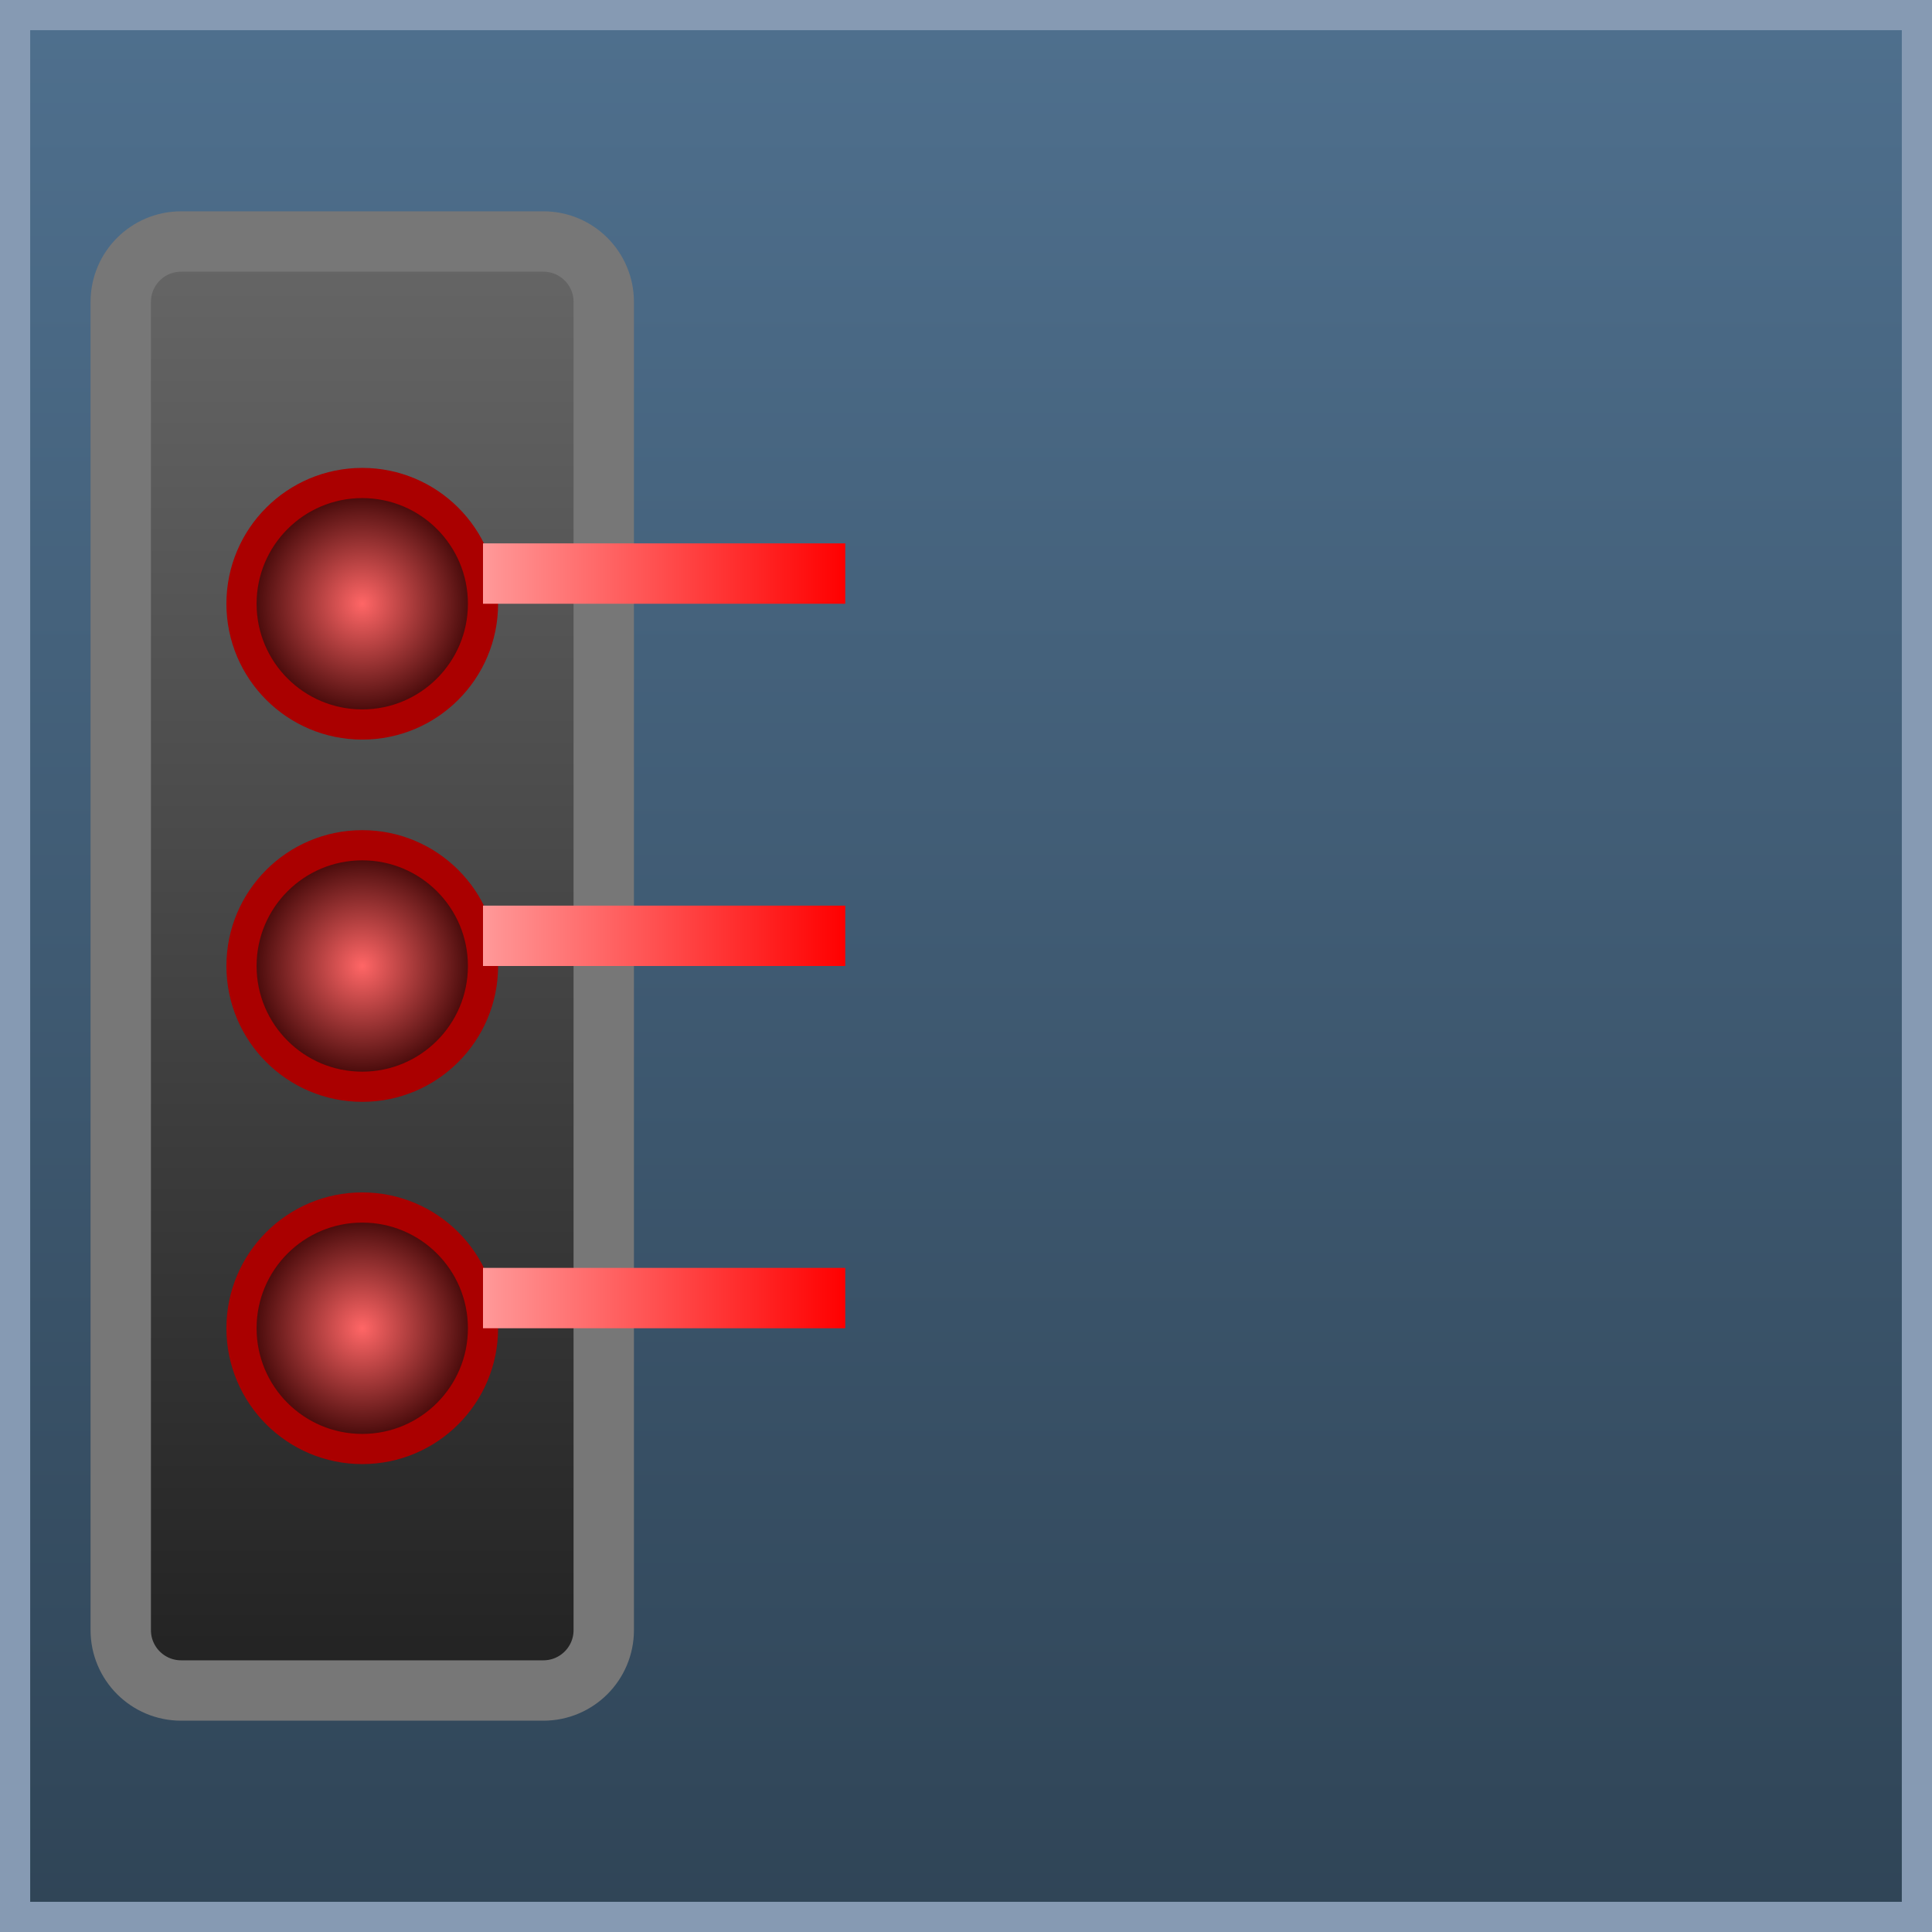
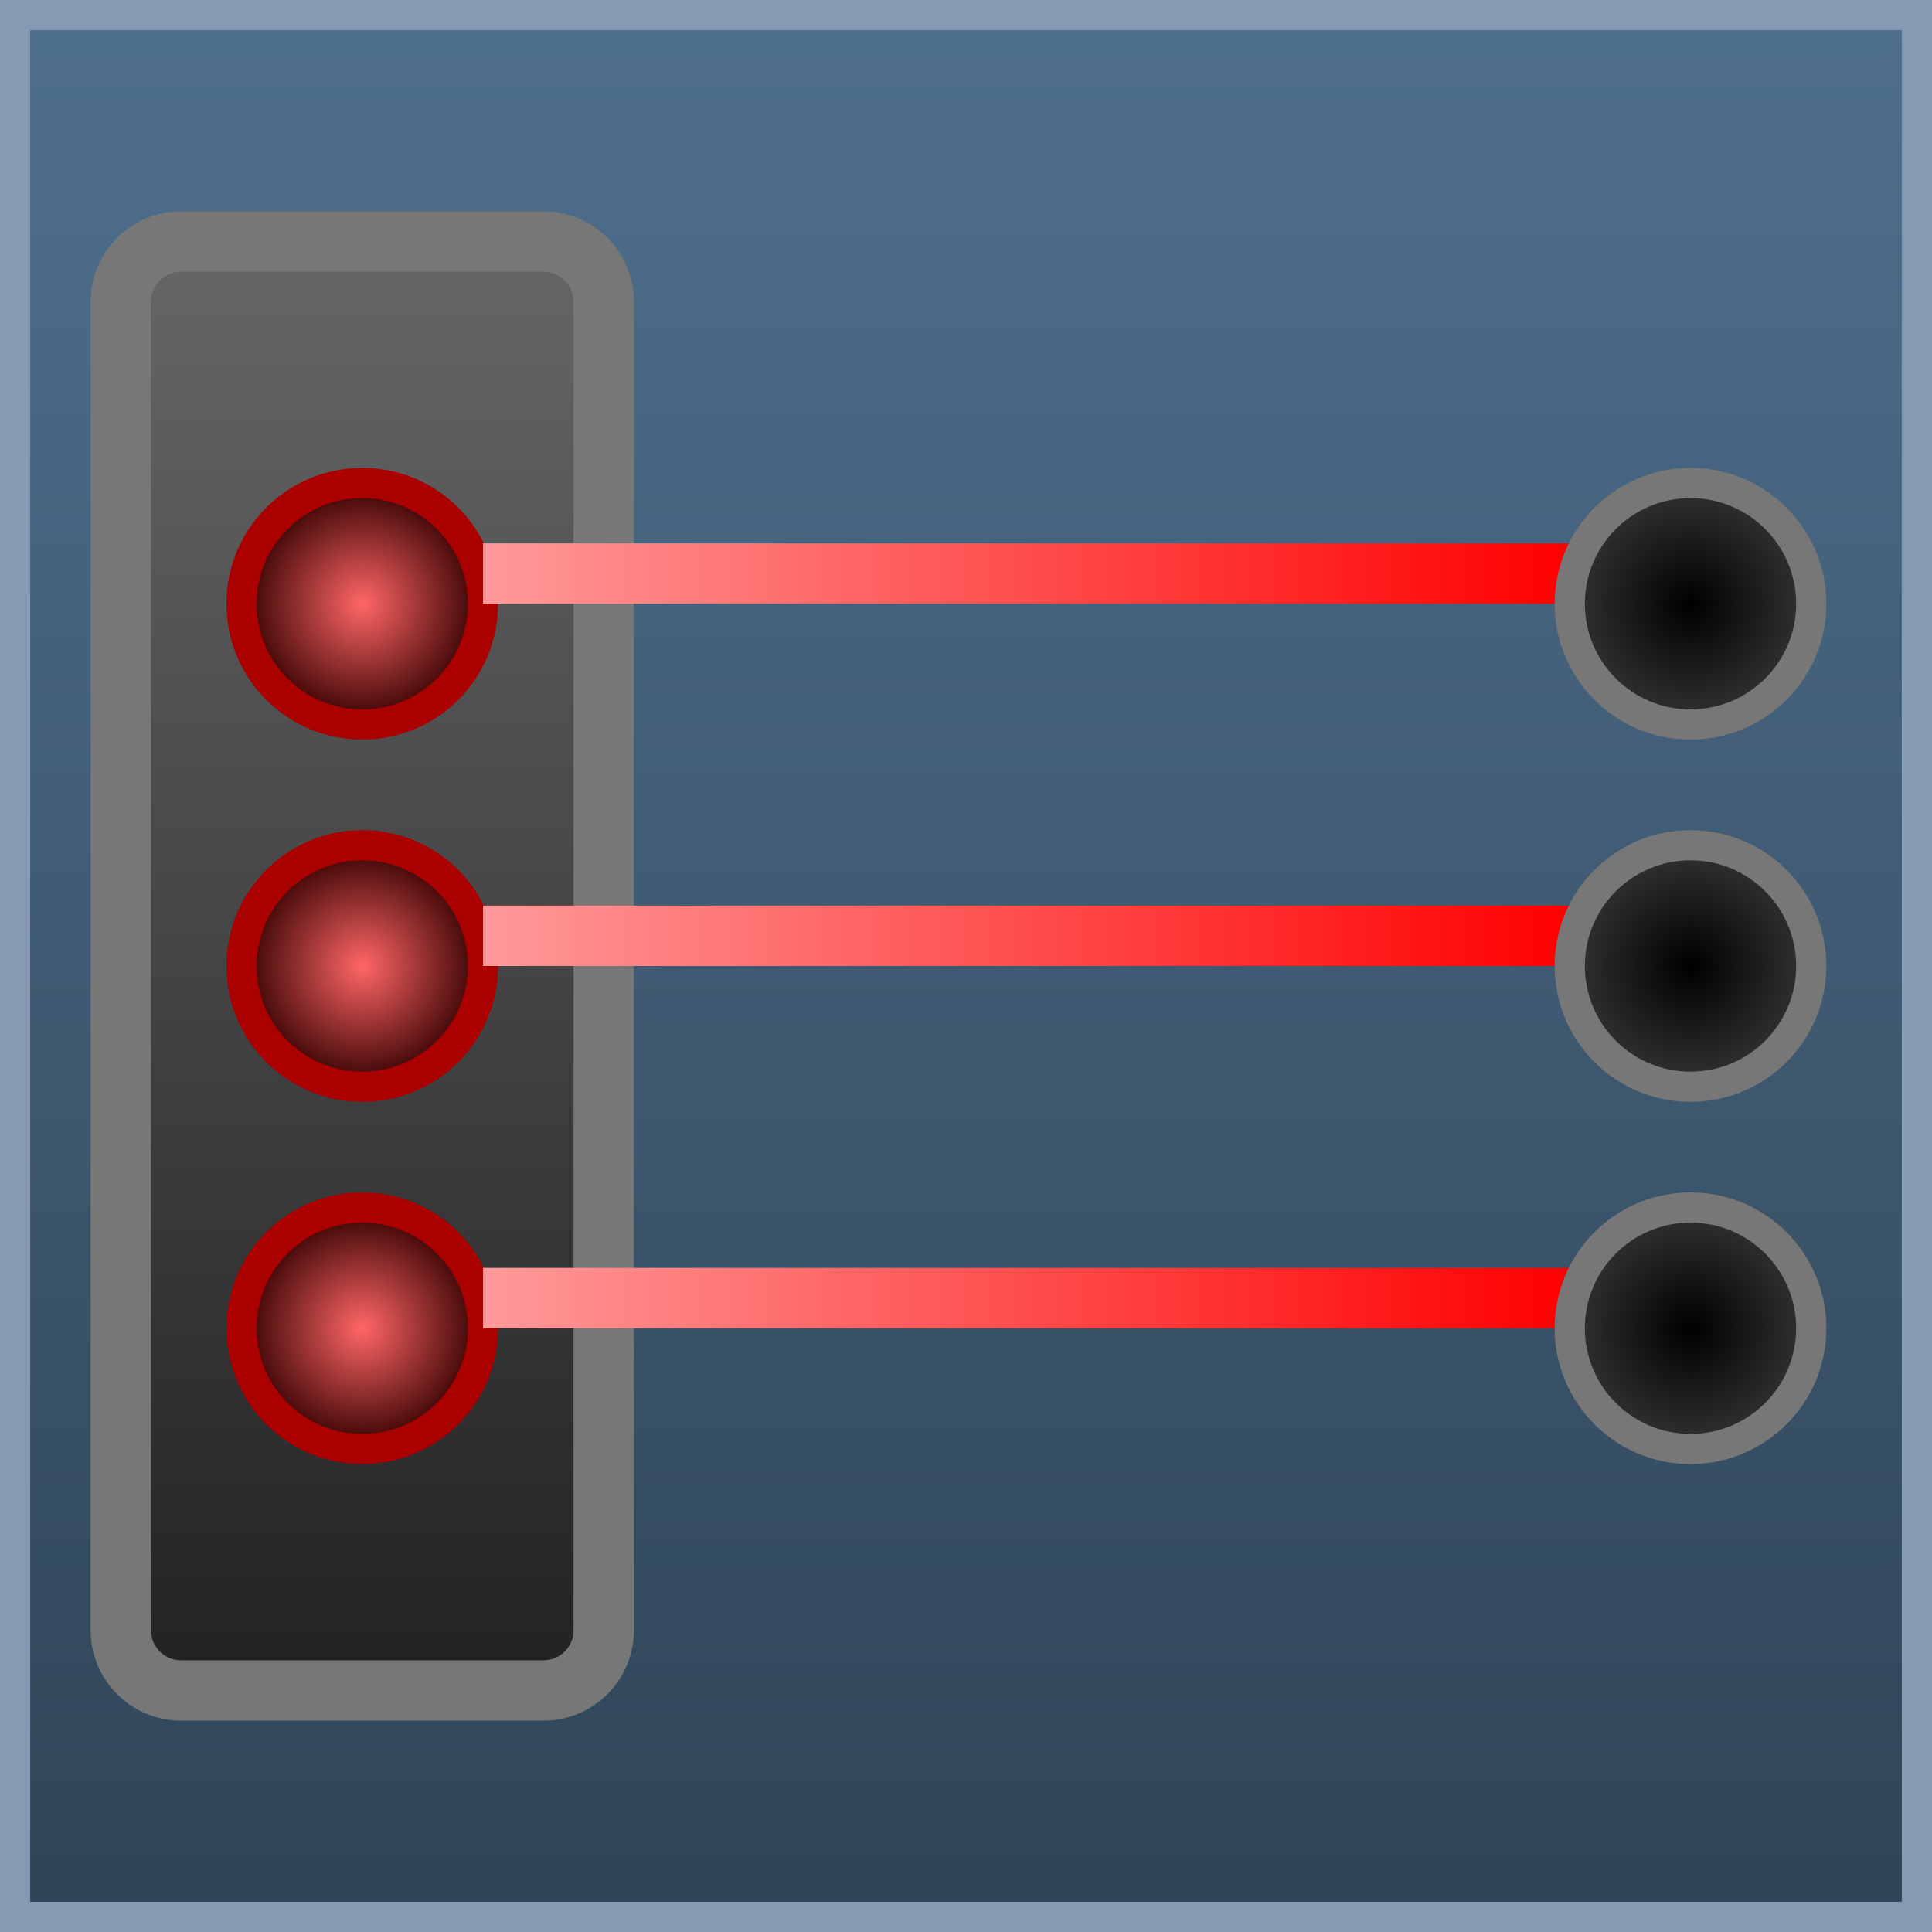
<svg xmlns="http://www.w3.org/2000/svg" width="32" height="32">
  <defs>
    <linearGradient id="wallBase" x1="0" y1="0" x2="0" y2="1">
      <stop offset="0%" stop-color="#4f708e" />
      <stop offset="100%" stop-color="#2f4456" />
    </linearGradient>
    <linearGradient id="emitterBody" x1="0" y1="0" x2="0" y2="1">
      <stop offset="0%" stop-color="#666" />
      <stop offset="100%" stop-color="#222" />
    </linearGradient>
    <linearGradient id="laserBeam" x1="0" y1="0" x2="1" y2="0">
      <stop offset="0%" stop-color="#ff9999" />
      <stop offset="100%" stop-color="#ff0000" />
    </linearGradient>
    <radialGradient id="laserLens" cx="0.5" cy="0.5" r="0.5">
      <stop offset="0%" stop-color="#ff6666" />
      <stop offset="100%" stop-color="#330000" />
    </radialGradient>
+     <radialGradient id="portHole" cx="0.5" cy="0.5" r="0.5">
+       <stop offset="0%" stop-color="#000000" />
+       <stop offset="100%" stop-color="#333333" />
+     </radialGradient>
  </defs>
  <rect width="32" height="32" fill="url(#wallBase)" />
  <rect x="2" y="4" width="8" height="24" rx="1" fill="url(#emitterBody)" stroke="#777" stroke-width="1" />
  <circle cx="6" cy="10" r="2" fill="url(#laserLens)" stroke="#aa0000" stroke-width="0.5" />
-   <rect x="8" y="9" width="6" height="1" fill="url(#laserBeam)" />
+   <rect x="8" y="9" width="18" height="1" fill="url(#laserBeam)" />
  <circle cx="6" cy="16" r="2" fill="url(#laserLens)" stroke="#aa0000" stroke-width="0.5" />
-   <rect x="8" y="15" width="6" height="1" fill="url(#laserBeam)" />
+   <rect x="8" y="15" width="18" height="1" fill="url(#laserBeam)" />
  <circle cx="6" cy="22" r="2" fill="url(#laserLens)" stroke="#aa0000" stroke-width="0.5" />
-   <rect x="8" y="21" width="6" height="1" fill="url(#laserBeam)" />
+   <rect x="8" y="21" width="18" height="1" fill="url(#laserBeam)" />
+   <circle cx="28" cy="10" r="2" fill="url(#portHole)" stroke="#777" stroke-width="0.5" />
+   <circle cx="28" cy="16" r="2" fill="url(#portHole)" stroke="#777" stroke-width="0.5" />
+   <circle cx="28" cy="22" r="2" fill="url(#portHole)" stroke="#777" stroke-width="0.5" />
  <rect width="32" height="32" fill="none" stroke="#869ab3" stroke-width="1" />
</svg>
